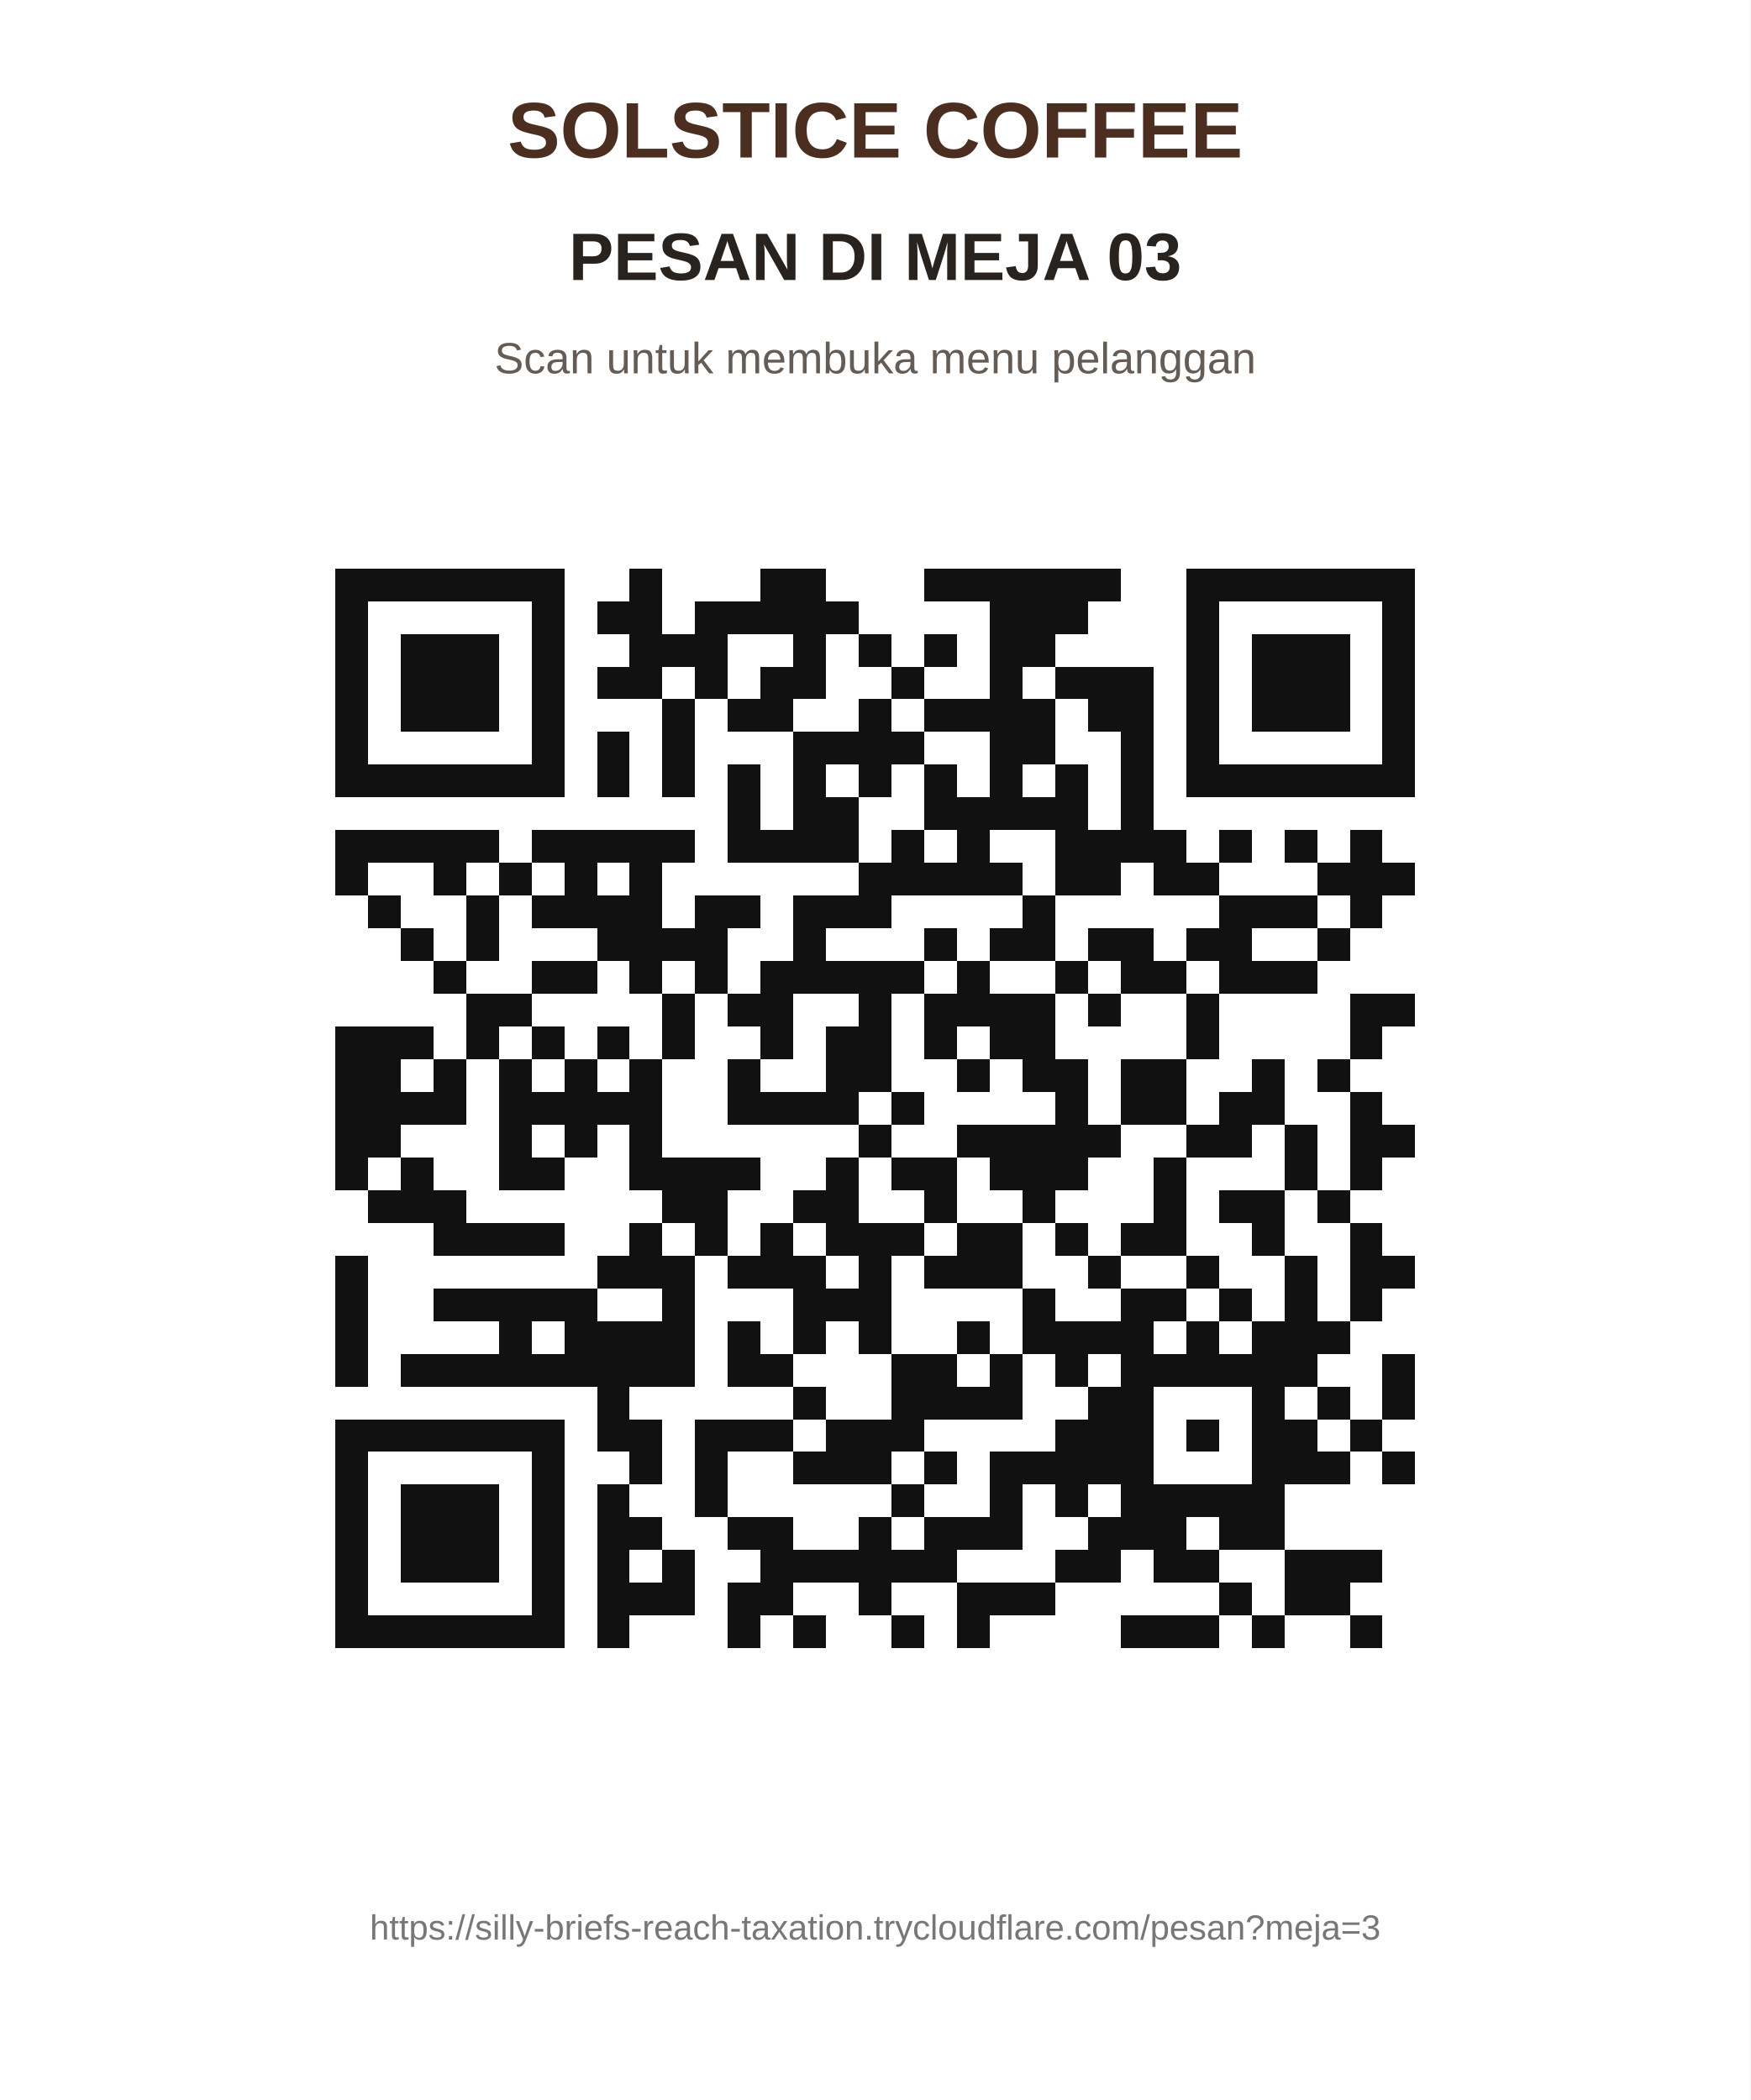
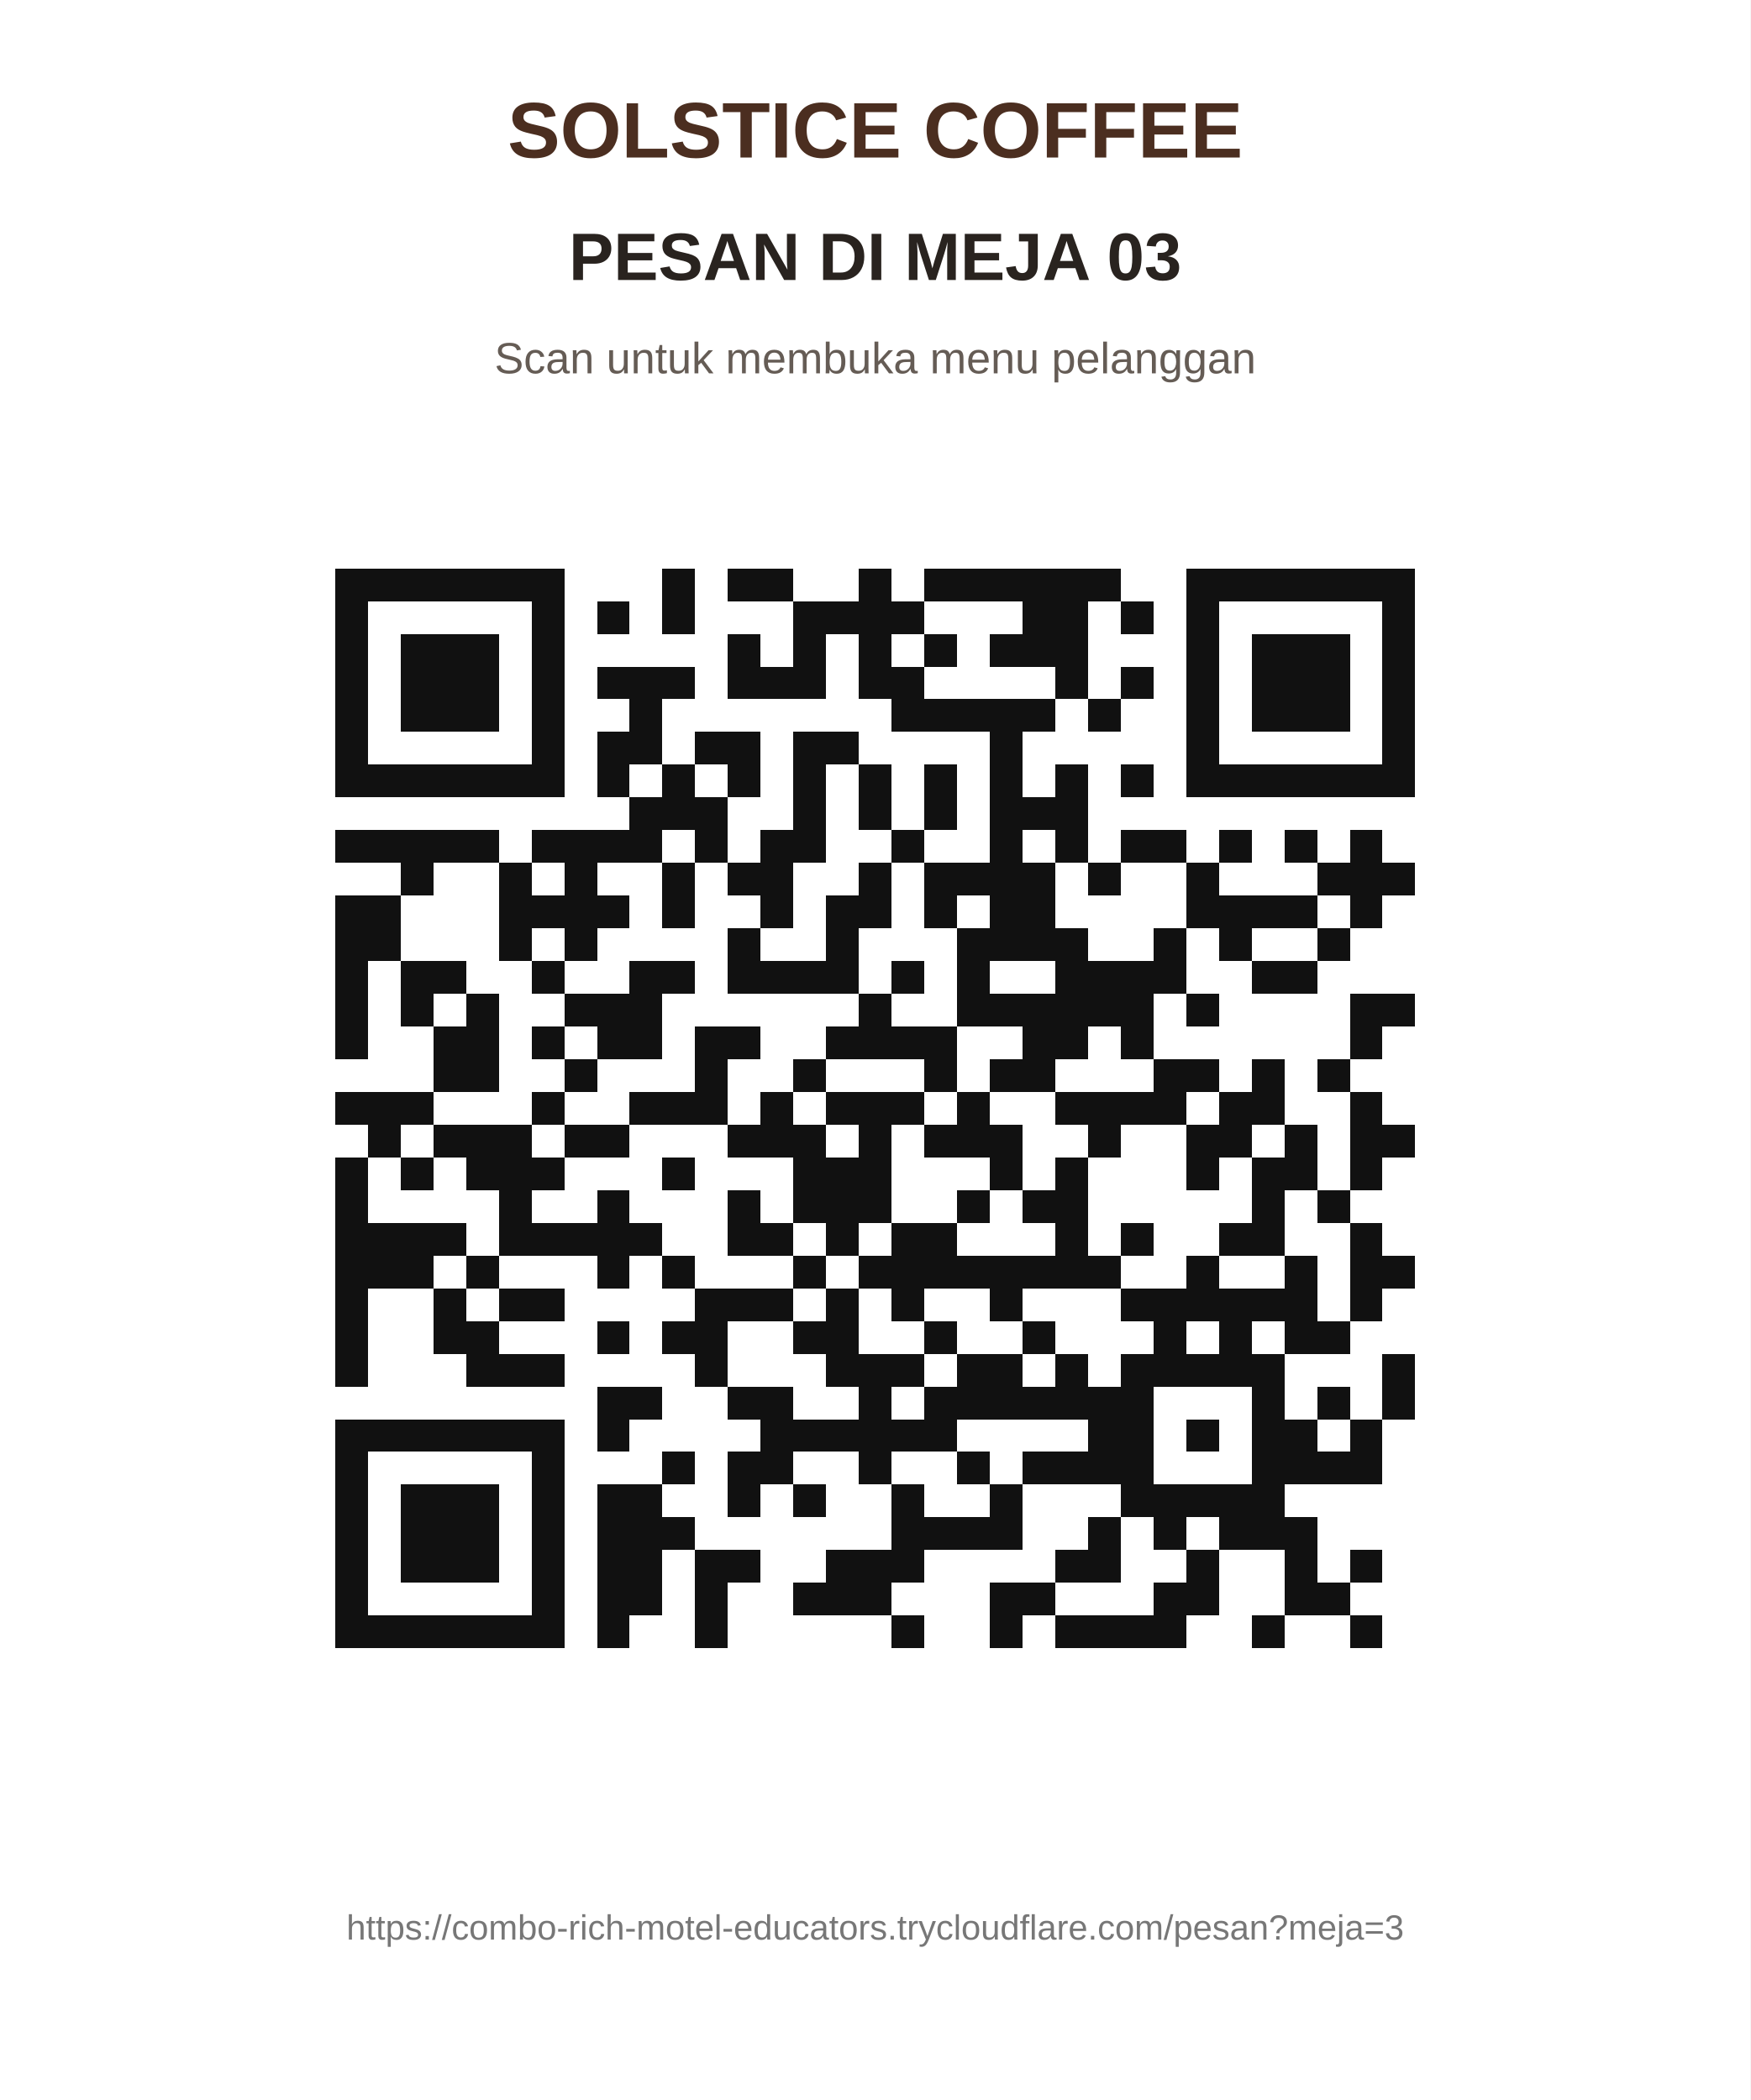
<svg xmlns="http://www.w3.org/2000/svg" width="600" height="720" viewBox="0 0 600 720" role="img" aria-label="PESAN DI MEJA 03">
  <rect width="600" height="720" fill="#fff" />
  <text x="300" y="54" text-anchor="middle" font-family="Arial,sans-serif" font-size="27" font-weight="700" fill="#4b2e20">SOLSTICE COFFEE</text>
  <text x="300" y="96" text-anchor="middle" font-family="Arial,sans-serif" font-size="23" font-weight="700" fill="#29231f">PESAN DI MEJA 03</text>
  <text x="300" y="128" text-anchor="middle" font-family="Arial,sans-serif" font-size="15" fill="#655c55">Scan untuk membuka menu pelanggan</text>
  <g transform="translate(70 150) scale(11.21951)" shape-rendering="crispEdges">
    <rect width="41" height="41" fill="#fff" />
-     <path d="M4 4h1v1h-1zM5 4h1v1h-1zM6 4h1v1h-1zM7 4h1v1h-1zM8 4h1v1h-1zM9 4h1v1h-1zM10 4h1v1h-1zM13 4h1v1h-1zM17 4h1v1h-1zM18 4h1v1h-1zM22 4h1v1h-1zM23 4h1v1h-1zM24 4h1v1h-1zM25 4h1v1h-1zM26 4h1v1h-1zM27 4h1v1h-1zM30 4h1v1h-1zM31 4h1v1h-1zM32 4h1v1h-1zM33 4h1v1h-1zM34 4h1v1h-1zM35 4h1v1h-1zM36 4h1v1h-1zM4 5h1v1h-1zM10 5h1v1h-1zM12 5h1v1h-1zM13 5h1v1h-1zM15 5h1v1h-1zM16 5h1v1h-1zM17 5h1v1h-1zM18 5h1v1h-1zM19 5h1v1h-1zM24 5h1v1h-1zM25 5h1v1h-1zM26 5h1v1h-1zM30 5h1v1h-1zM36 5h1v1h-1zM4 6h1v1h-1zM6 6h1v1h-1zM7 6h1v1h-1zM8 6h1v1h-1zM10 6h1v1h-1zM13 6h1v1h-1zM14 6h1v1h-1zM15 6h1v1h-1zM18 6h1v1h-1zM20 6h1v1h-1zM22 6h1v1h-1zM24 6h1v1h-1zM25 6h1v1h-1zM30 6h1v1h-1zM32 6h1v1h-1zM33 6h1v1h-1zM34 6h1v1h-1zM36 6h1v1h-1zM4 7h1v1h-1zM6 7h1v1h-1zM7 7h1v1h-1zM8 7h1v1h-1zM10 7h1v1h-1zM12 7h1v1h-1zM13 7h1v1h-1zM15 7h1v1h-1zM17 7h1v1h-1zM18 7h1v1h-1zM21 7h1v1h-1zM24 7h1v1h-1zM26 7h1v1h-1zM27 7h1v1h-1zM28 7h1v1h-1zM30 7h1v1h-1zM32 7h1v1h-1zM33 7h1v1h-1zM34 7h1v1h-1zM36 7h1v1h-1zM4 8h1v1h-1zM6 8h1v1h-1zM7 8h1v1h-1zM8 8h1v1h-1zM10 8h1v1h-1zM14 8h1v1h-1zM16 8h1v1h-1zM17 8h1v1h-1zM20 8h1v1h-1zM22 8h1v1h-1zM23 8h1v1h-1zM24 8h1v1h-1zM25 8h1v1h-1zM27 8h1v1h-1zM28 8h1v1h-1zM30 8h1v1h-1zM32 8h1v1h-1zM33 8h1v1h-1zM34 8h1v1h-1zM36 8h1v1h-1zM4 9h1v1h-1zM10 9h1v1h-1zM12 9h1v1h-1zM14 9h1v1h-1zM18 9h1v1h-1zM19 9h1v1h-1zM20 9h1v1h-1zM21 9h1v1h-1zM24 9h1v1h-1zM25 9h1v1h-1zM28 9h1v1h-1zM30 9h1v1h-1zM36 9h1v1h-1zM4 10h1v1h-1zM5 10h1v1h-1zM6 10h1v1h-1zM7 10h1v1h-1zM8 10h1v1h-1zM9 10h1v1h-1zM10 10h1v1h-1zM12 10h1v1h-1zM14 10h1v1h-1zM16 10h1v1h-1zM18 10h1v1h-1zM20 10h1v1h-1zM22 10h1v1h-1zM24 10h1v1h-1zM26 10h1v1h-1zM28 10h1v1h-1zM30 10h1v1h-1zM31 10h1v1h-1zM32 10h1v1h-1zM33 10h1v1h-1zM34 10h1v1h-1zM35 10h1v1h-1zM36 10h1v1h-1zM16 11h1v1h-1zM18 11h1v1h-1zM19 11h1v1h-1zM22 11h1v1h-1zM23 11h1v1h-1zM24 11h1v1h-1zM25 11h1v1h-1zM26 11h1v1h-1zM28 11h1v1h-1zM4 12h1v1h-1zM5 12h1v1h-1zM6 12h1v1h-1zM7 12h1v1h-1zM8 12h1v1h-1zM10 12h1v1h-1zM11 12h1v1h-1zM12 12h1v1h-1zM13 12h1v1h-1zM14 12h1v1h-1zM16 12h1v1h-1zM17 12h1v1h-1zM18 12h1v1h-1zM19 12h1v1h-1zM21 12h1v1h-1zM23 12h1v1h-1zM26 12h1v1h-1zM27 12h1v1h-1zM28 12h1v1h-1zM29 12h1v1h-1zM31 12h1v1h-1zM33 12h1v1h-1zM35 12h1v1h-1zM4 13h1v1h-1zM7 13h1v1h-1zM9 13h1v1h-1zM11 13h1v1h-1zM13 13h1v1h-1zM20 13h1v1h-1zM21 13h1v1h-1zM22 13h1v1h-1zM23 13h1v1h-1zM24 13h1v1h-1zM26 13h1v1h-1zM27 13h1v1h-1zM29 13h1v1h-1zM30 13h1v1h-1zM34 13h1v1h-1zM35 13h1v1h-1zM36 13h1v1h-1zM5 14h1v1h-1zM8 14h1v1h-1zM10 14h1v1h-1zM11 14h1v1h-1zM12 14h1v1h-1zM13 14h1v1h-1zM15 14h1v1h-1zM16 14h1v1h-1zM18 14h1v1h-1zM19 14h1v1h-1zM20 14h1v1h-1zM25 14h1v1h-1zM31 14h1v1h-1zM32 14h1v1h-1zM33 14h1v1h-1zM35 14h1v1h-1zM6 15h1v1h-1zM8 15h1v1h-1zM12 15h1v1h-1zM13 15h1v1h-1zM14 15h1v1h-1zM15 15h1v1h-1zM18 15h1v1h-1zM22 15h1v1h-1zM24 15h1v1h-1zM25 15h1v1h-1zM27 15h1v1h-1zM28 15h1v1h-1zM30 15h1v1h-1zM31 15h1v1h-1zM34 15h1v1h-1zM7 16h1v1h-1zM10 16h1v1h-1zM11 16h1v1h-1zM13 16h1v1h-1zM15 16h1v1h-1zM17 16h1v1h-1zM18 16h1v1h-1zM19 16h1v1h-1zM20 16h1v1h-1zM21 16h1v1h-1zM23 16h1v1h-1zM26 16h1v1h-1zM28 16h1v1h-1zM29 16h1v1h-1zM31 16h1v1h-1zM32 16h1v1h-1zM33 16h1v1h-1zM8 17h1v1h-1zM9 17h1v1h-1zM14 17h1v1h-1zM16 17h1v1h-1zM17 17h1v1h-1zM20 17h1v1h-1zM22 17h1v1h-1zM23 17h1v1h-1zM24 17h1v1h-1zM25 17h1v1h-1zM27 17h1v1h-1zM30 17h1v1h-1zM35 17h1v1h-1zM36 17h1v1h-1zM4 18h1v1h-1zM5 18h1v1h-1zM6 18h1v1h-1zM8 18h1v1h-1zM10 18h1v1h-1zM12 18h1v1h-1zM14 18h1v1h-1zM17 18h1v1h-1zM19 18h1v1h-1zM20 18h1v1h-1zM22 18h1v1h-1zM24 18h1v1h-1zM25 18h1v1h-1zM30 18h1v1h-1zM35 18h1v1h-1zM4 19h1v1h-1zM5 19h1v1h-1zM7 19h1v1h-1zM9 19h1v1h-1zM11 19h1v1h-1zM13 19h1v1h-1zM16 19h1v1h-1zM19 19h1v1h-1zM20 19h1v1h-1zM23 19h1v1h-1zM25 19h1v1h-1zM26 19h1v1h-1zM28 19h1v1h-1zM29 19h1v1h-1zM32 19h1v1h-1zM34 19h1v1h-1zM4 20h1v1h-1zM5 20h1v1h-1zM6 20h1v1h-1zM7 20h1v1h-1zM9 20h1v1h-1zM10 20h1v1h-1zM11 20h1v1h-1zM12 20h1v1h-1zM13 20h1v1h-1zM16 20h1v1h-1zM17 20h1v1h-1zM18 20h1v1h-1zM19 20h1v1h-1zM21 20h1v1h-1zM26 20h1v1h-1zM28 20h1v1h-1zM29 20h1v1h-1zM31 20h1v1h-1zM32 20h1v1h-1zM35 20h1v1h-1zM4 21h1v1h-1zM5 21h1v1h-1zM9 21h1v1h-1zM11 21h1v1h-1zM13 21h1v1h-1zM20 21h1v1h-1zM23 21h1v1h-1zM24 21h1v1h-1zM25 21h1v1h-1zM26 21h1v1h-1zM27 21h1v1h-1zM30 21h1v1h-1zM31 21h1v1h-1zM33 21h1v1h-1zM35 21h1v1h-1zM36 21h1v1h-1zM4 22h1v1h-1zM6 22h1v1h-1zM9 22h1v1h-1zM10 22h1v1h-1zM13 22h1v1h-1zM14 22h1v1h-1zM15 22h1v1h-1zM16 22h1v1h-1zM19 22h1v1h-1zM21 22h1v1h-1zM22 22h1v1h-1zM24 22h1v1h-1zM25 22h1v1h-1zM26 22h1v1h-1zM29 22h1v1h-1zM33 22h1v1h-1zM35 22h1v1h-1zM5 23h1v1h-1zM6 23h1v1h-1zM7 23h1v1h-1zM14 23h1v1h-1zM15 23h1v1h-1zM18 23h1v1h-1zM19 23h1v1h-1zM22 23h1v1h-1zM25 23h1v1h-1zM29 23h1v1h-1zM31 23h1v1h-1zM32 23h1v1h-1zM34 23h1v1h-1zM7 24h1v1h-1zM8 24h1v1h-1zM9 24h1v1h-1zM10 24h1v1h-1zM13 24h1v1h-1zM15 24h1v1h-1zM17 24h1v1h-1zM19 24h1v1h-1zM20 24h1v1h-1zM21 24h1v1h-1zM23 24h1v1h-1zM24 24h1v1h-1zM26 24h1v1h-1zM28 24h1v1h-1zM29 24h1v1h-1zM32 24h1v1h-1zM35 24h1v1h-1zM4 25h1v1h-1zM12 25h1v1h-1zM13 25h1v1h-1zM14 25h1v1h-1zM16 25h1v1h-1zM17 25h1v1h-1zM18 25h1v1h-1zM20 25h1v1h-1zM22 25h1v1h-1zM23 25h1v1h-1zM24 25h1v1h-1zM27 25h1v1h-1zM30 25h1v1h-1zM33 25h1v1h-1zM35 25h1v1h-1zM36 25h1v1h-1zM4 26h1v1h-1zM7 26h1v1h-1zM8 26h1v1h-1zM9 26h1v1h-1zM10 26h1v1h-1zM11 26h1v1h-1zM14 26h1v1h-1zM18 26h1v1h-1zM19 26h1v1h-1zM20 26h1v1h-1zM25 26h1v1h-1zM28 26h1v1h-1zM29 26h1v1h-1zM31 26h1v1h-1zM33 26h1v1h-1zM35 26h1v1h-1zM4 27h1v1h-1zM9 27h1v1h-1zM11 27h1v1h-1zM12 27h1v1h-1zM13 27h1v1h-1zM14 27h1v1h-1zM16 27h1v1h-1zM18 27h1v1h-1zM20 27h1v1h-1zM23 27h1v1h-1zM25 27h1v1h-1zM26 27h1v1h-1zM27 27h1v1h-1zM28 27h1v1h-1zM30 27h1v1h-1zM32 27h1v1h-1zM33 27h1v1h-1zM34 27h1v1h-1zM4 28h1v1h-1zM6 28h1v1h-1zM7 28h1v1h-1zM8 28h1v1h-1zM9 28h1v1h-1zM10 28h1v1h-1zM11 28h1v1h-1zM12 28h1v1h-1zM13 28h1v1h-1zM14 28h1v1h-1zM16 28h1v1h-1zM17 28h1v1h-1zM21 28h1v1h-1zM22 28h1v1h-1zM24 28h1v1h-1zM26 28h1v1h-1zM28 28h1v1h-1zM29 28h1v1h-1zM30 28h1v1h-1zM31 28h1v1h-1zM32 28h1v1h-1zM33 28h1v1h-1zM36 28h1v1h-1zM12 29h1v1h-1zM18 29h1v1h-1zM21 29h1v1h-1zM22 29h1v1h-1zM23 29h1v1h-1zM24 29h1v1h-1zM27 29h1v1h-1zM28 29h1v1h-1zM32 29h1v1h-1zM34 29h1v1h-1zM36 29h1v1h-1zM4 30h1v1h-1zM5 30h1v1h-1zM6 30h1v1h-1zM7 30h1v1h-1zM8 30h1v1h-1zM9 30h1v1h-1zM10 30h1v1h-1zM12 30h1v1h-1zM13 30h1v1h-1zM15 30h1v1h-1zM16 30h1v1h-1zM17 30h1v1h-1zM19 30h1v1h-1zM20 30h1v1h-1zM21 30h1v1h-1zM26 30h1v1h-1zM27 30h1v1h-1zM28 30h1v1h-1zM30 30h1v1h-1zM32 30h1v1h-1zM33 30h1v1h-1zM35 30h1v1h-1zM4 31h1v1h-1zM10 31h1v1h-1zM13 31h1v1h-1zM15 31h1v1h-1zM18 31h1v1h-1zM19 31h1v1h-1zM20 31h1v1h-1zM22 31h1v1h-1zM24 31h1v1h-1zM25 31h1v1h-1zM26 31h1v1h-1zM27 31h1v1h-1zM28 31h1v1h-1zM32 31h1v1h-1zM33 31h1v1h-1zM34 31h1v1h-1zM36 31h1v1h-1zM4 32h1v1h-1zM6 32h1v1h-1zM7 32h1v1h-1zM8 32h1v1h-1zM10 32h1v1h-1zM12 32h1v1h-1zM15 32h1v1h-1zM21 32h1v1h-1zM24 32h1v1h-1zM26 32h1v1h-1zM28 32h1v1h-1zM29 32h1v1h-1zM30 32h1v1h-1zM31 32h1v1h-1zM32 32h1v1h-1zM4 33h1v1h-1zM6 33h1v1h-1zM7 33h1v1h-1zM8 33h1v1h-1zM10 33h1v1h-1zM12 33h1v1h-1zM13 33h1v1h-1zM16 33h1v1h-1zM17 33h1v1h-1zM20 33h1v1h-1zM22 33h1v1h-1zM23 33h1v1h-1zM24 33h1v1h-1zM27 33h1v1h-1zM28 33h1v1h-1zM29 33h1v1h-1zM31 33h1v1h-1zM32 33h1v1h-1zM4 34h1v1h-1zM6 34h1v1h-1zM7 34h1v1h-1zM8 34h1v1h-1zM10 34h1v1h-1zM12 34h1v1h-1zM14 34h1v1h-1zM17 34h1v1h-1zM18 34h1v1h-1zM19 34h1v1h-1zM20 34h1v1h-1zM21 34h1v1h-1zM22 34h1v1h-1zM26 34h1v1h-1zM27 34h1v1h-1zM29 34h1v1h-1zM30 34h1v1h-1zM33 34h1v1h-1zM34 34h1v1h-1zM35 34h1v1h-1zM4 35h1v1h-1zM10 35h1v1h-1zM12 35h1v1h-1zM13 35h1v1h-1zM14 35h1v1h-1zM16 35h1v1h-1zM17 35h1v1h-1zM20 35h1v1h-1zM23 35h1v1h-1zM24 35h1v1h-1zM25 35h1v1h-1zM31 35h1v1h-1zM33 35h1v1h-1zM34 35h1v1h-1zM4 36h1v1h-1zM5 36h1v1h-1zM6 36h1v1h-1zM7 36h1v1h-1zM8 36h1v1h-1zM9 36h1v1h-1zM10 36h1v1h-1zM12 36h1v1h-1zM16 36h1v1h-1zM18 36h1v1h-1zM21 36h1v1h-1zM23 36h1v1h-1zM28 36h1v1h-1zM29 36h1v1h-1zM30 36h1v1h-1zM32 36h1v1h-1zM35 36h1v1h-1z" fill="#111" />
+     <path d="M4 4h1v1h-1zM5 4h1v1h-1zM6 4h1v1h-1zM7 4h1v1h-1zM8 4h1v1h-1zM9 4h1v1h-1zM10 4h1v1h-1zM14 4h1v1h-1zM16 4h1v1h-1zM17 4h1v1h-1zM20 4h1v1h-1zM22 4h1v1h-1zM23 4h1v1h-1zM24 4h1v1h-1zM25 4h1v1h-1zM26 4h1v1h-1zM27 4h1v1h-1zM30 4h1v1h-1zM31 4h1v1h-1zM32 4h1v1h-1zM33 4h1v1h-1zM34 4h1v1h-1zM35 4h1v1h-1zM36 4h1v1h-1zM4 5h1v1h-1zM10 5h1v1h-1zM12 5h1v1h-1zM14 5h1v1h-1zM18 5h1v1h-1zM19 5h1v1h-1zM20 5h1v1h-1zM21 5h1v1h-1zM25 5h1v1h-1zM26 5h1v1h-1zM28 5h1v1h-1zM30 5h1v1h-1zM36 5h1v1h-1zM4 6h1v1h-1zM6 6h1v1h-1zM7 6h1v1h-1zM8 6h1v1h-1zM10 6h1v1h-1zM16 6h1v1h-1zM18 6h1v1h-1zM20 6h1v1h-1zM22 6h1v1h-1zM24 6h1v1h-1zM25 6h1v1h-1zM26 6h1v1h-1zM30 6h1v1h-1zM32 6h1v1h-1zM33 6h1v1h-1zM34 6h1v1h-1zM36 6h1v1h-1zM4 7h1v1h-1zM6 7h1v1h-1zM7 7h1v1h-1zM8 7h1v1h-1zM10 7h1v1h-1zM12 7h1v1h-1zM13 7h1v1h-1zM14 7h1v1h-1zM16 7h1v1h-1zM17 7h1v1h-1zM18 7h1v1h-1zM20 7h1v1h-1zM21 7h1v1h-1zM26 7h1v1h-1zM28 7h1v1h-1zM30 7h1v1h-1zM32 7h1v1h-1zM33 7h1v1h-1zM34 7h1v1h-1zM36 7h1v1h-1zM4 8h1v1h-1zM6 8h1v1h-1zM7 8h1v1h-1zM8 8h1v1h-1zM10 8h1v1h-1zM13 8h1v1h-1zM21 8h1v1h-1zM22 8h1v1h-1zM23 8h1v1h-1zM24 8h1v1h-1zM25 8h1v1h-1zM27 8h1v1h-1zM30 8h1v1h-1zM32 8h1v1h-1zM33 8h1v1h-1zM34 8h1v1h-1zM36 8h1v1h-1zM4 9h1v1h-1zM10 9h1v1h-1zM12 9h1v1h-1zM13 9h1v1h-1zM15 9h1v1h-1zM16 9h1v1h-1zM18 9h1v1h-1zM19 9h1v1h-1zM24 9h1v1h-1zM30 9h1v1h-1zM36 9h1v1h-1zM4 10h1v1h-1zM5 10h1v1h-1zM6 10h1v1h-1zM7 10h1v1h-1zM8 10h1v1h-1zM9 10h1v1h-1zM10 10h1v1h-1zM12 10h1v1h-1zM14 10h1v1h-1zM16 10h1v1h-1zM18 10h1v1h-1zM20 10h1v1h-1zM22 10h1v1h-1zM24 10h1v1h-1zM26 10h1v1h-1zM28 10h1v1h-1zM30 10h1v1h-1zM31 10h1v1h-1zM32 10h1v1h-1zM33 10h1v1h-1zM34 10h1v1h-1zM35 10h1v1h-1zM36 10h1v1h-1zM13 11h1v1h-1zM14 11h1v1h-1zM15 11h1v1h-1zM18 11h1v1h-1zM20 11h1v1h-1zM22 11h1v1h-1zM24 11h1v1h-1zM25 11h1v1h-1zM26 11h1v1h-1zM4 12h1v1h-1zM5 12h1v1h-1zM6 12h1v1h-1zM7 12h1v1h-1zM8 12h1v1h-1zM10 12h1v1h-1zM11 12h1v1h-1zM12 12h1v1h-1zM13 12h1v1h-1zM15 12h1v1h-1zM17 12h1v1h-1zM18 12h1v1h-1zM21 12h1v1h-1zM24 12h1v1h-1zM26 12h1v1h-1zM28 12h1v1h-1zM29 12h1v1h-1zM31 12h1v1h-1zM33 12h1v1h-1zM35 12h1v1h-1zM6 13h1v1h-1zM9 13h1v1h-1zM11 13h1v1h-1zM14 13h1v1h-1zM16 13h1v1h-1zM17 13h1v1h-1zM20 13h1v1h-1zM22 13h1v1h-1zM23 13h1v1h-1zM24 13h1v1h-1zM25 13h1v1h-1zM27 13h1v1h-1zM30 13h1v1h-1zM34 13h1v1h-1zM35 13h1v1h-1zM36 13h1v1h-1zM4 14h1v1h-1zM5 14h1v1h-1zM9 14h1v1h-1zM10 14h1v1h-1zM11 14h1v1h-1zM12 14h1v1h-1zM14 14h1v1h-1zM17 14h1v1h-1zM19 14h1v1h-1zM20 14h1v1h-1zM22 14h1v1h-1zM24 14h1v1h-1zM25 14h1v1h-1zM30 14h1v1h-1zM31 14h1v1h-1zM32 14h1v1h-1zM33 14h1v1h-1zM35 14h1v1h-1zM4 15h1v1h-1zM5 15h1v1h-1zM9 15h1v1h-1zM11 15h1v1h-1zM16 15h1v1h-1zM19 15h1v1h-1zM23 15h1v1h-1zM24 15h1v1h-1zM25 15h1v1h-1zM26 15h1v1h-1zM29 15h1v1h-1zM31 15h1v1h-1zM34 15h1v1h-1zM4 16h1v1h-1zM6 16h1v1h-1zM7 16h1v1h-1zM10 16h1v1h-1zM13 16h1v1h-1zM14 16h1v1h-1zM16 16h1v1h-1zM17 16h1v1h-1zM18 16h1v1h-1zM19 16h1v1h-1zM21 16h1v1h-1zM23 16h1v1h-1zM26 16h1v1h-1zM27 16h1v1h-1zM28 16h1v1h-1zM29 16h1v1h-1zM32 16h1v1h-1zM33 16h1v1h-1zM4 17h1v1h-1zM6 17h1v1h-1zM8 17h1v1h-1zM11 17h1v1h-1zM12 17h1v1h-1zM13 17h1v1h-1zM20 17h1v1h-1zM23 17h1v1h-1zM24 17h1v1h-1zM25 17h1v1h-1zM26 17h1v1h-1zM27 17h1v1h-1zM28 17h1v1h-1zM30 17h1v1h-1zM35 17h1v1h-1zM36 17h1v1h-1zM4 18h1v1h-1zM7 18h1v1h-1zM8 18h1v1h-1zM10 18h1v1h-1zM12 18h1v1h-1zM13 18h1v1h-1zM15 18h1v1h-1zM16 18h1v1h-1zM19 18h1v1h-1zM20 18h1v1h-1zM21 18h1v1h-1zM22 18h1v1h-1zM25 18h1v1h-1zM26 18h1v1h-1zM28 18h1v1h-1zM35 18h1v1h-1zM7 19h1v1h-1zM8 19h1v1h-1zM11 19h1v1h-1zM15 19h1v1h-1zM18 19h1v1h-1zM22 19h1v1h-1zM24 19h1v1h-1zM25 19h1v1h-1zM29 19h1v1h-1zM30 19h1v1h-1zM32 19h1v1h-1zM34 19h1v1h-1zM4 20h1v1h-1zM5 20h1v1h-1zM6 20h1v1h-1zM10 20h1v1h-1zM13 20h1v1h-1zM14 20h1v1h-1zM15 20h1v1h-1zM17 20h1v1h-1zM19 20h1v1h-1zM20 20h1v1h-1zM21 20h1v1h-1zM23 20h1v1h-1zM26 20h1v1h-1zM27 20h1v1h-1zM28 20h1v1h-1zM29 20h1v1h-1zM31 20h1v1h-1zM32 20h1v1h-1zM35 20h1v1h-1zM5 21h1v1h-1zM7 21h1v1h-1zM8 21h1v1h-1zM9 21h1v1h-1zM11 21h1v1h-1zM12 21h1v1h-1zM16 21h1v1h-1zM17 21h1v1h-1zM18 21h1v1h-1zM20 21h1v1h-1zM22 21h1v1h-1zM23 21h1v1h-1zM24 21h1v1h-1zM27 21h1v1h-1zM30 21h1v1h-1zM31 21h1v1h-1zM33 21h1v1h-1zM35 21h1v1h-1zM36 21h1v1h-1zM4 22h1v1h-1zM6 22h1v1h-1zM8 22h1v1h-1zM9 22h1v1h-1zM10 22h1v1h-1zM14 22h1v1h-1zM18 22h1v1h-1zM19 22h1v1h-1zM20 22h1v1h-1zM24 22h1v1h-1zM26 22h1v1h-1zM30 22h1v1h-1zM32 22h1v1h-1zM33 22h1v1h-1zM35 22h1v1h-1zM4 23h1v1h-1zM9 23h1v1h-1zM12 23h1v1h-1zM16 23h1v1h-1zM18 23h1v1h-1zM19 23h1v1h-1zM20 23h1v1h-1zM23 23h1v1h-1zM25 23h1v1h-1zM26 23h1v1h-1zM32 23h1v1h-1zM34 23h1v1h-1zM4 24h1v1h-1zM5 24h1v1h-1zM6 24h1v1h-1zM7 24h1v1h-1zM9 24h1v1h-1zM10 24h1v1h-1zM11 24h1v1h-1zM12 24h1v1h-1zM13 24h1v1h-1zM16 24h1v1h-1zM17 24h1v1h-1zM19 24h1v1h-1zM21 24h1v1h-1zM22 24h1v1h-1zM26 24h1v1h-1zM28 24h1v1h-1zM31 24h1v1h-1zM32 24h1v1h-1zM35 24h1v1h-1zM4 25h1v1h-1zM5 25h1v1h-1zM6 25h1v1h-1zM8 25h1v1h-1zM12 25h1v1h-1zM14 25h1v1h-1zM18 25h1v1h-1zM20 25h1v1h-1zM21 25h1v1h-1zM22 25h1v1h-1zM23 25h1v1h-1zM24 25h1v1h-1zM25 25h1v1h-1zM26 25h1v1h-1zM27 25h1v1h-1zM30 25h1v1h-1zM33 25h1v1h-1zM35 25h1v1h-1zM36 25h1v1h-1zM4 26h1v1h-1zM7 26h1v1h-1zM9 26h1v1h-1zM10 26h1v1h-1zM15 26h1v1h-1zM16 26h1v1h-1zM17 26h1v1h-1zM19 26h1v1h-1zM21 26h1v1h-1zM24 26h1v1h-1zM28 26h1v1h-1zM29 26h1v1h-1zM30 26h1v1h-1zM31 26h1v1h-1zM32 26h1v1h-1zM33 26h1v1h-1zM35 26h1v1h-1zM4 27h1v1h-1zM7 27h1v1h-1zM8 27h1v1h-1zM12 27h1v1h-1zM14 27h1v1h-1zM15 27h1v1h-1zM18 27h1v1h-1zM19 27h1v1h-1zM22 27h1v1h-1zM25 27h1v1h-1zM29 27h1v1h-1zM31 27h1v1h-1zM33 27h1v1h-1zM34 27h1v1h-1zM4 28h1v1h-1zM8 28h1v1h-1zM9 28h1v1h-1zM10 28h1v1h-1zM15 28h1v1h-1zM19 28h1v1h-1zM20 28h1v1h-1zM21 28h1v1h-1zM23 28h1v1h-1zM24 28h1v1h-1zM26 28h1v1h-1zM28 28h1v1h-1zM29 28h1v1h-1zM30 28h1v1h-1zM31 28h1v1h-1zM32 28h1v1h-1zM36 28h1v1h-1zM12 29h1v1h-1zM13 29h1v1h-1zM16 29h1v1h-1zM17 29h1v1h-1zM20 29h1v1h-1zM22 29h1v1h-1zM23 29h1v1h-1zM24 29h1v1h-1zM25 29h1v1h-1zM26 29h1v1h-1zM27 29h1v1h-1zM28 29h1v1h-1zM32 29h1v1h-1zM34 29h1v1h-1zM36 29h1v1h-1zM4 30h1v1h-1zM5 30h1v1h-1zM6 30h1v1h-1zM7 30h1v1h-1zM8 30h1v1h-1zM9 30h1v1h-1zM10 30h1v1h-1zM12 30h1v1h-1zM17 30h1v1h-1zM18 30h1v1h-1zM19 30h1v1h-1zM20 30h1v1h-1zM21 30h1v1h-1zM22 30h1v1h-1zM27 30h1v1h-1zM28 30h1v1h-1zM30 30h1v1h-1zM32 30h1v1h-1zM33 30h1v1h-1zM35 30h1v1h-1zM4 31h1v1h-1zM10 31h1v1h-1zM14 31h1v1h-1zM16 31h1v1h-1zM17 31h1v1h-1zM20 31h1v1h-1zM23 31h1v1h-1zM25 31h1v1h-1zM26 31h1v1h-1zM27 31h1v1h-1zM28 31h1v1h-1zM32 31h1v1h-1zM33 31h1v1h-1zM34 31h1v1h-1zM35 31h1v1h-1zM4 32h1v1h-1zM6 32h1v1h-1zM7 32h1v1h-1zM8 32h1v1h-1zM10 32h1v1h-1zM12 32h1v1h-1zM13 32h1v1h-1zM16 32h1v1h-1zM18 32h1v1h-1zM21 32h1v1h-1zM24 32h1v1h-1zM28 32h1v1h-1zM29 32h1v1h-1zM30 32h1v1h-1zM31 32h1v1h-1zM32 32h1v1h-1zM4 33h1v1h-1zM6 33h1v1h-1zM7 33h1v1h-1zM8 33h1v1h-1zM10 33h1v1h-1zM12 33h1v1h-1zM13 33h1v1h-1zM14 33h1v1h-1zM21 33h1v1h-1zM22 33h1v1h-1zM23 33h1v1h-1zM24 33h1v1h-1zM27 33h1v1h-1zM29 33h1v1h-1zM31 33h1v1h-1zM32 33h1v1h-1zM33 33h1v1h-1zM4 34h1v1h-1zM6 34h1v1h-1zM7 34h1v1h-1zM8 34h1v1h-1zM10 34h1v1h-1zM12 34h1v1h-1zM13 34h1v1h-1zM15 34h1v1h-1zM16 34h1v1h-1zM19 34h1v1h-1zM20 34h1v1h-1zM21 34h1v1h-1zM26 34h1v1h-1zM27 34h1v1h-1zM30 34h1v1h-1zM33 34h1v1h-1zM35 34h1v1h-1zM4 35h1v1h-1zM10 35h1v1h-1zM12 35h1v1h-1zM13 35h1v1h-1zM15 35h1v1h-1zM18 35h1v1h-1zM19 35h1v1h-1zM20 35h1v1h-1zM24 35h1v1h-1zM25 35h1v1h-1zM29 35h1v1h-1zM30 35h1v1h-1zM33 35h1v1h-1zM34 35h1v1h-1zM4 36h1v1h-1zM5 36h1v1h-1zM6 36h1v1h-1zM7 36h1v1h-1zM8 36h1v1h-1zM9 36h1v1h-1zM10 36h1v1h-1zM12 36h1v1h-1zM15 36h1v1h-1zM21 36h1v1h-1zM24 36h1v1h-1zM26 36h1v1h-1zM27 36h1v1h-1zM28 36h1v1h-1zM29 36h1v1h-1zM32 36h1v1h-1zM35 36h1v1h-1z" fill="#111" />
  </g>
-   <text x="300" y="665" text-anchor="middle" font-family="Arial,sans-serif" font-size="12" fill="#777">https://silly-briefs-reach-taxation.trycloudflare.com/pesan?meja=3</text>
+   <text x="300" y="665" text-anchor="middle" font-family="Arial,sans-serif" font-size="12" fill="#777">https://combo-rich-motel-educators.trycloudflare.com/pesan?meja=3</text>
</svg>
